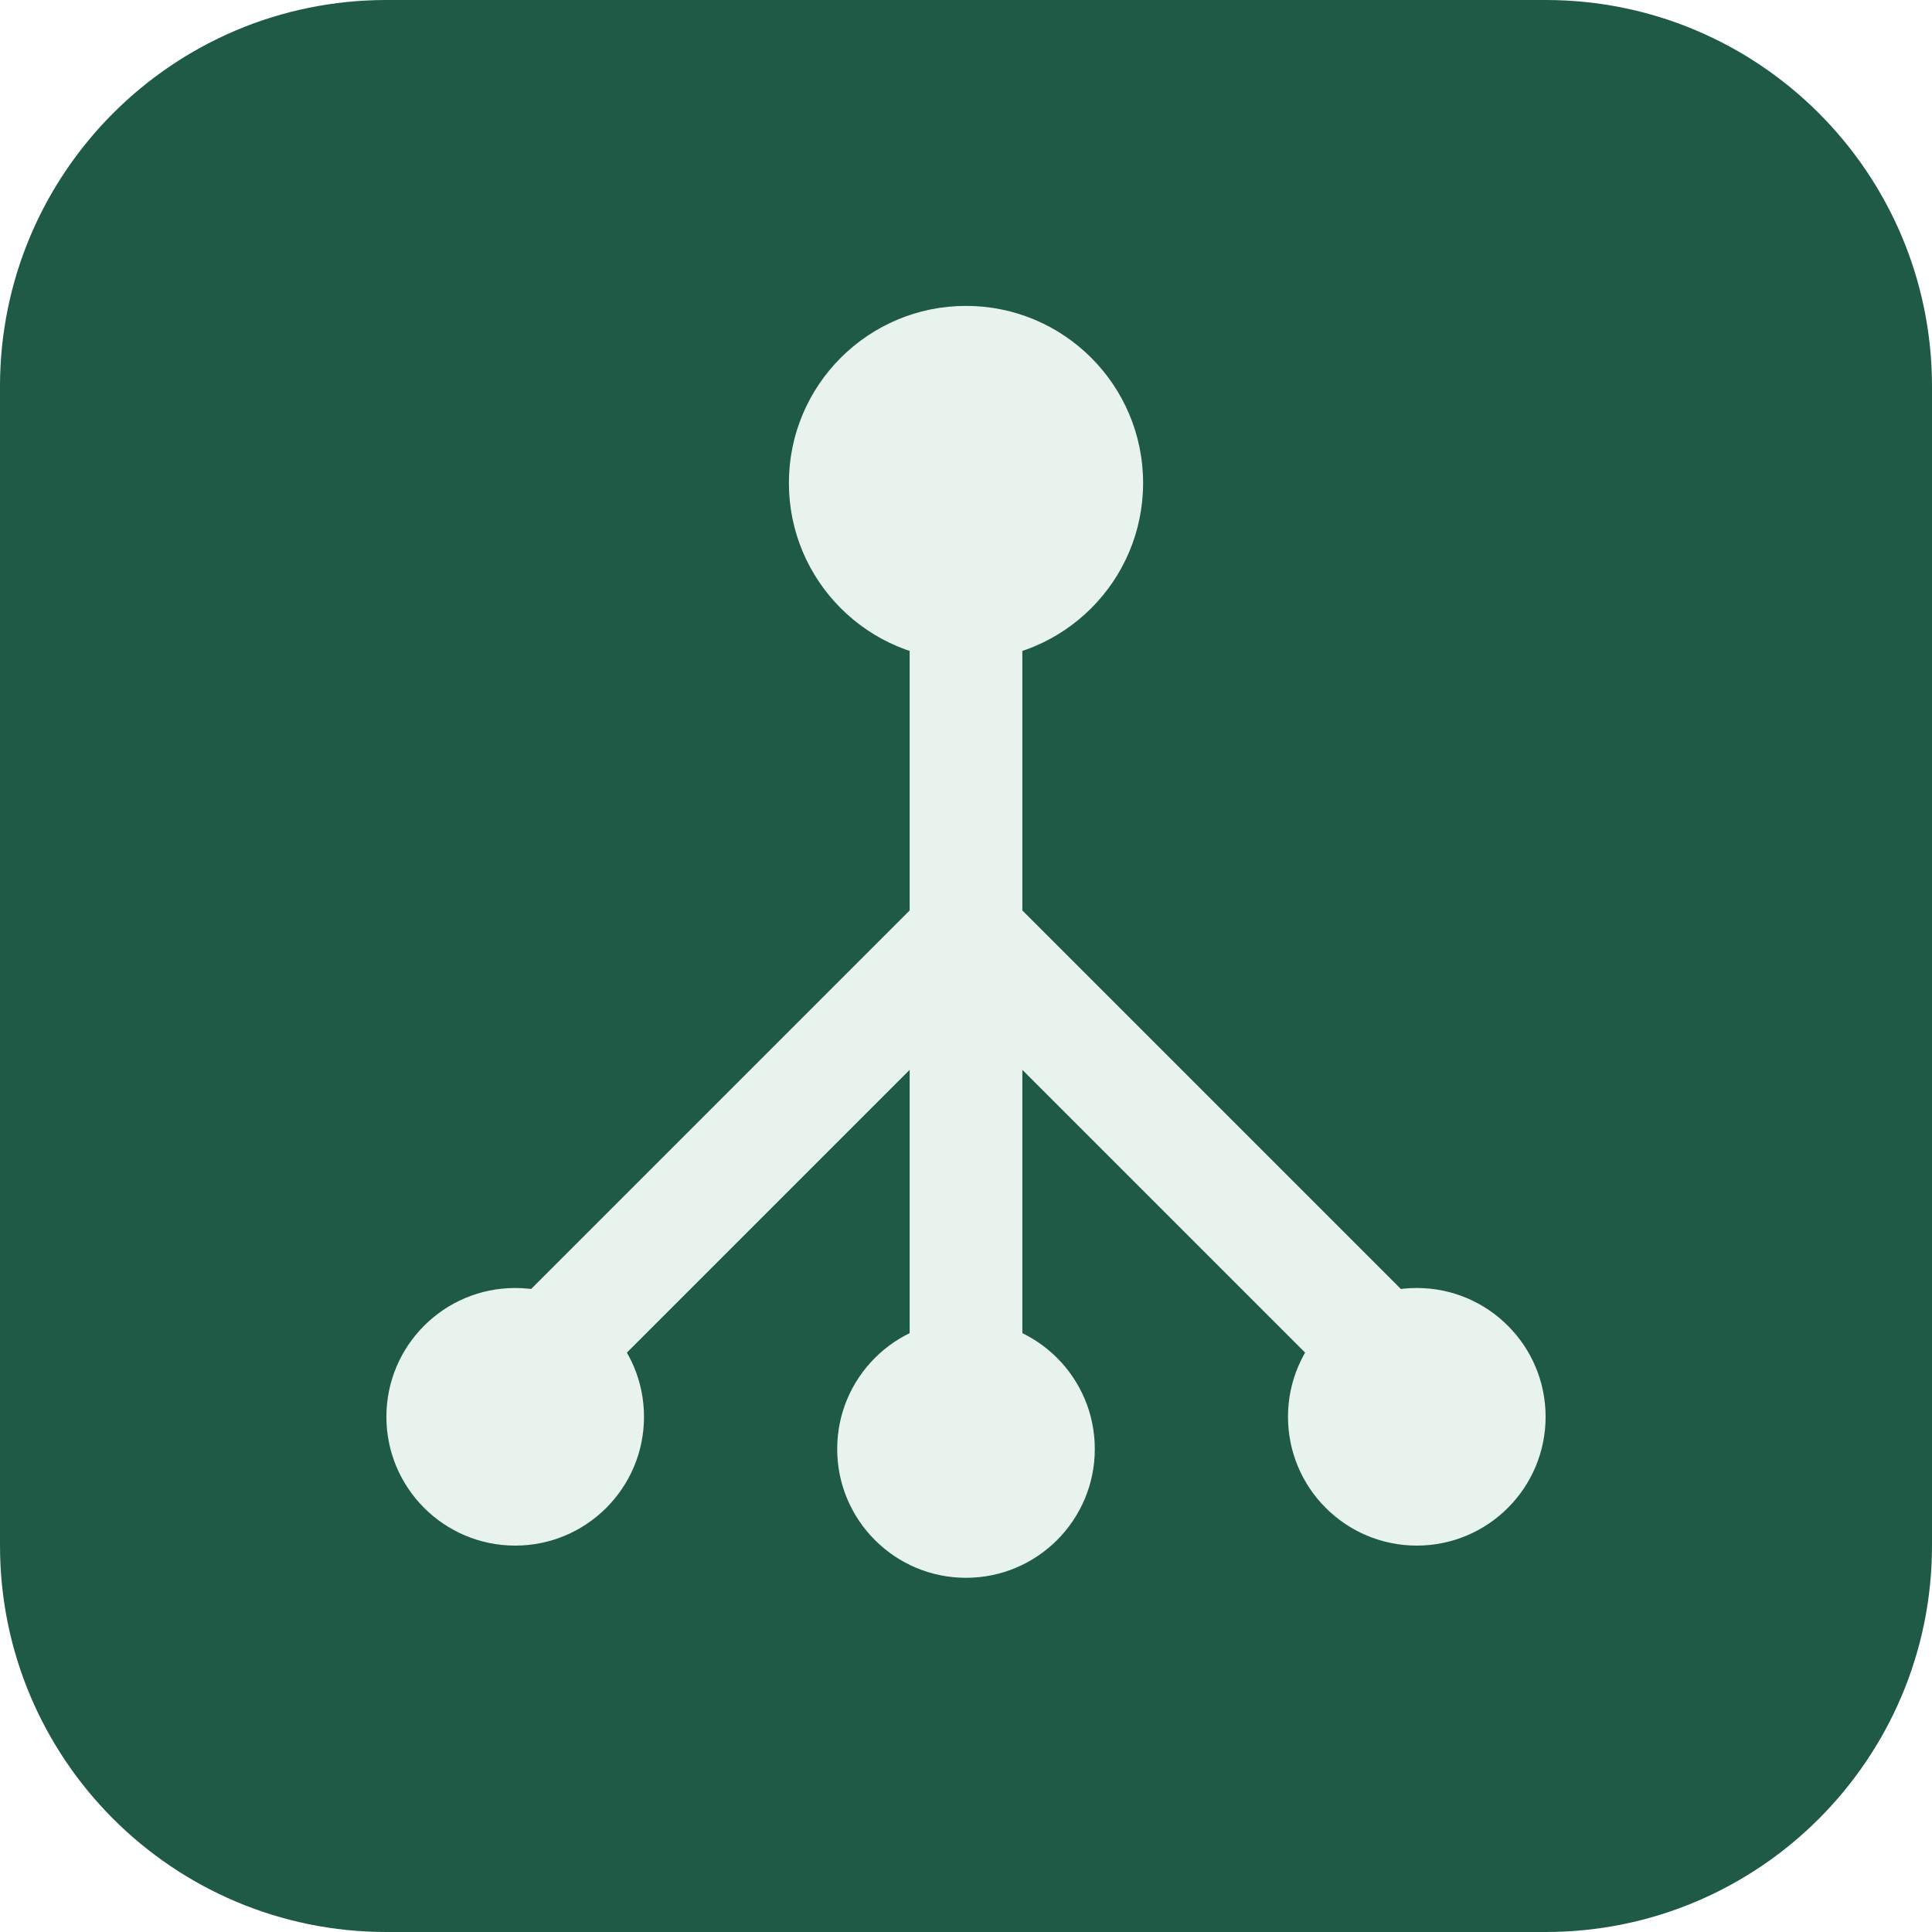
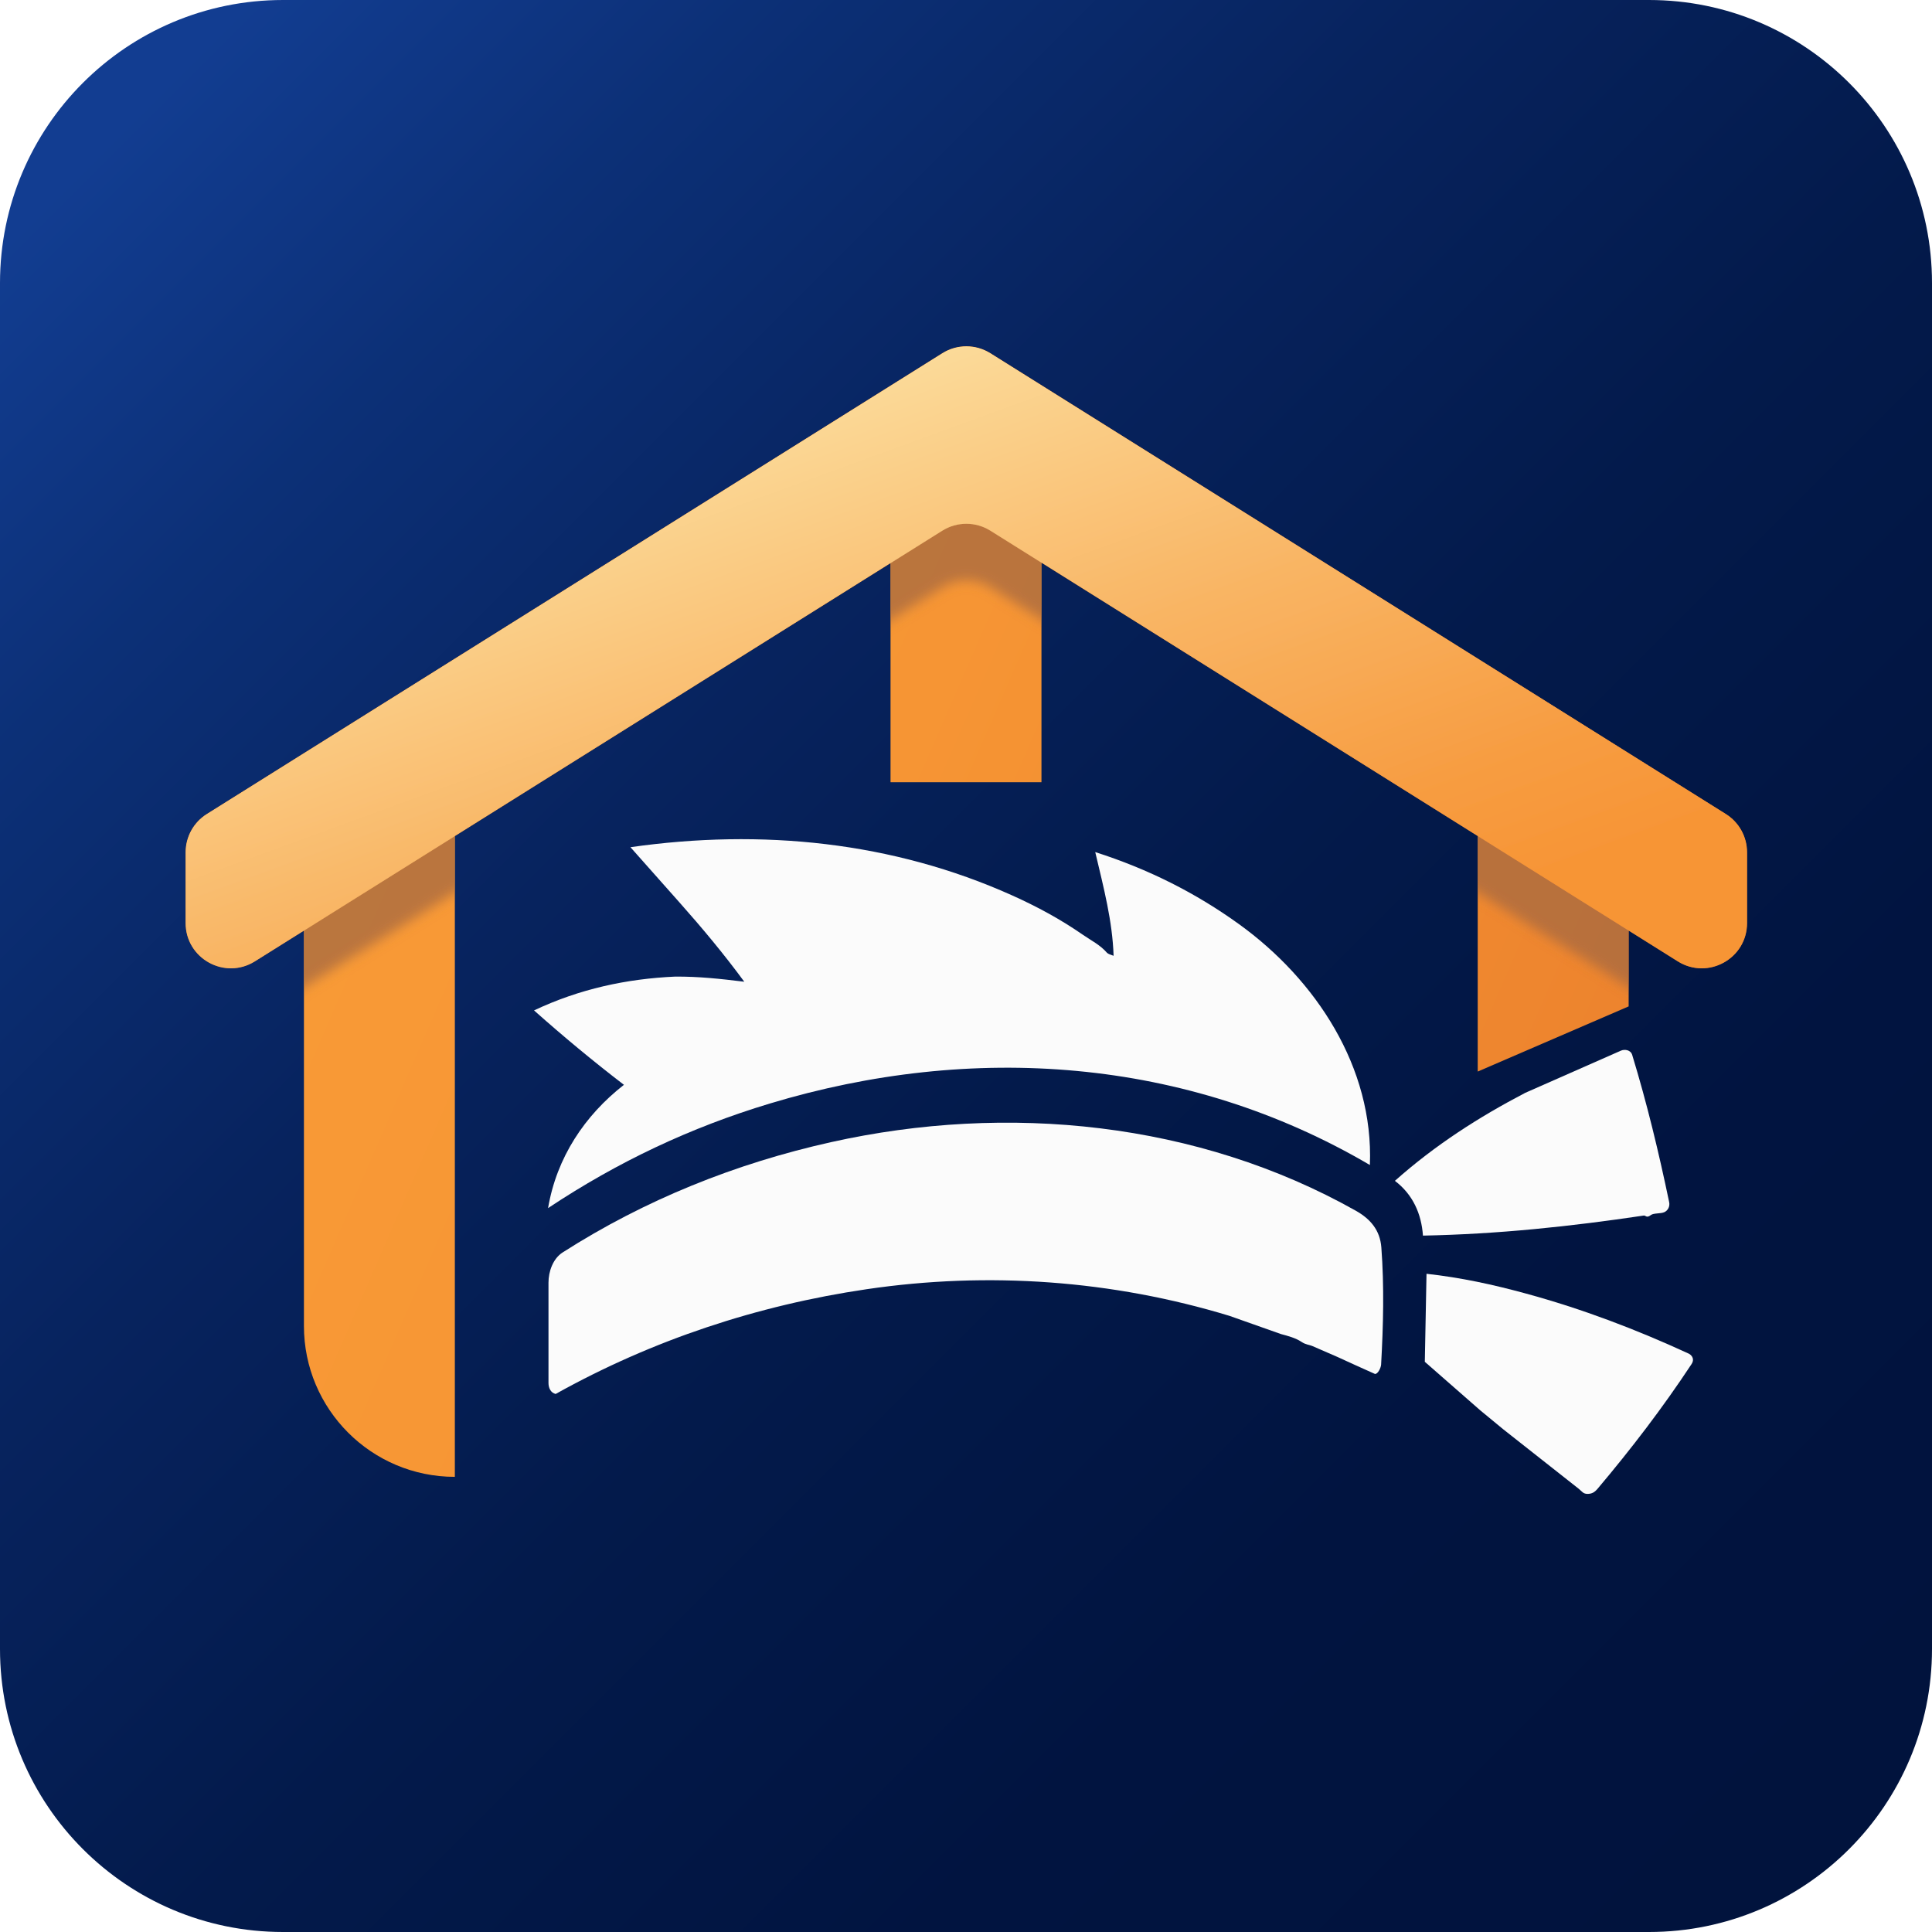
- <svg xmlns="http://www.w3.org/2000/svg" viewBox="0 0 120 120" width="512" height="512">
-   <rect width="120" height="120" rx="24" fill="#1f5a47" />
-   <g stroke="#e8f3ee" stroke-width="7" stroke-linecap="round" fill="none">
-     <path d="M60 34 V58 M60 58 L34 84 M60 58 V86 M60 58 L86 84" />
+ <svg xmlns="http://www.w3.org/2000/svg" id="a" data-name="アイコン" viewBox="0 0 1024 1024">
+   <defs>
+     <style>
+       .k {
+         fill: none;
+       }
+ 
+       .l {
+         fill: url(#j);
+       }
+ 
+       .m {
+         fill: url(#f);
+       }
+ 
+       .n {
+         fill: url(#b);
+       }
+ 
+       .o {
+         filter: url(#h);
+       }
+ 
+       .p {
+         clip-path: url(#g);
+       }
+ 
+       .q {
+         fill: #fbfbfb;
+       }
+     </style>
+     <linearGradient id="b" data-name="名称未設定グラデーション 169" x1="65.57" y1="65.57" x2="964.11" y2="964.11" gradientUnits="userSpaceOnUse">
+       <stop offset="0" stop-color="#123d91" />
+       <stop offset=".15" stop-color="#0c3077" />
+       <stop offset=".35" stop-color="#07235e" />
+       <stop offset=".55" stop-color="#031a4b" />
+       <stop offset=".77" stop-color="#011440" />
+       <stop offset="1" stop-color="#01133d" />
+     </linearGradient>
+     <linearGradient id="f" data-name="名称未設定グラデーション 135" x1="158.64" y1="390.77" x2="917.44" y2="721.2" gradientUnits="userSpaceOnUse">
+       <stop offset="0" stop-color="#f99b37" />
+       <stop offset=".36" stop-color="#f69534" />
+       <stop offset=".84" stop-color="#ed842e" />
+       <stop offset="1" stop-color="#ea7d2c" />
+     </linearGradient>
+     <clipPath id="g">
+       <path class="k" d="M914.74,431.43l-389.82-244.24c-7.79-4.88-17.68-4.88-25.47,0L109.62,431.43c-7,4.38-11.25,12.06-11.25,20.32v37.47c0,18.85,20.75,30.33,36.72,20.33l26-16.29v209.5c0,44.18,35.81,80,79.99,80h0v-339.62l230.92-144.68v116.14h80v-116.37l231.22,144.87v124.85l80-34.54v-40.19l26.05,16.33c15.98,10,36.72-1.48,36.72-20.33v-37.47C925.99,443.49,921.74,435.81,914.74,431.43Z" />
+     </clipPath>
+     <filter id="h" data-name="drop-shadow-1" x="89" y="183.53" width="846" height="369.47" filterUnits="userSpaceOnUse">
+       <feOffset dx="0" dy="30" />
+       <feGaussianBlur result="i" stdDeviation="3" />
+       <feFlood flood-color="#a56a42" flood-opacity=".75" />
+       <feComposite in2="i" operator="in" />
+       <feComposite in="SourceGraphic" />
+     </filter>
+     <linearGradient id="j" data-name="名称未設定グラデーション 129" x1="378.03" y1="103.15" x2="661.9" y2="880.57" gradientUnits="userSpaceOnUse">
+       <stop offset=".13" stop-color="#fcdc9b" />
+       <stop offset=".14" stop-color="#fbdb9a" />
+       <stop offset=".35" stop-color="#f9b564" />
+       <stop offset=".51" stop-color="#f79d42" />
+       <stop offset=".59" stop-color="#f79536" />
+     </linearGradient>
+   </defs>
+   <rect id="c" data-name="BG" class="n" width="1024" height="1024" rx="150" ry="150" />
+   <g id="d" data-name="棟梁頭">
+     <path class="q" d="M726.07,617.48c-97.32-57.14-210.84-64.93-318.07-32.58-41.78,12.6-80.35,30.73-117.51,55.42,4.55-26.83,19.4-49.11,40.21-65.34-16.48-12.65-31.8-25.36-47.65-39.44,24.09-11.4,49.06-16.76,74.79-17.92,12.45-.08,23.8,1.14,36.65,2.72-11.09-15.05-22.26-28.41-34.28-41.95l-26.06-29.36c69.58-9.92,139.01-2.9,202.29,25.54,13.39,6.02,25.6,12.64,37.6,20.94,4.42,3.06,9.05,5.28,12.74,9.54.57.56,1.99,1.04,3.45,1.54-.61-18.35-5.18-35.76-9.73-54.97,28.14,9,53.32,21.68,76.28,38.26C697.41,519.22,728.13,565.7,726.07,617.48Z" />
+     <path class="q" d="M689.85,711.24c-3.19-2.12-7.31-3.2-10.91-4.16l-27.26-9.64c-62.07-18.9-127.87-23.64-192.36-14.13-57.99,8.55-113.63,26.97-164.81,55.52-2.66-.63-3.8-3.24-3.8-5.81v-53.22c0-5.82,2.35-12.69,7.51-15.99,43.65-27.9,91.61-47.16,142.31-58.46,93.46-20.83,194.36-10.77,278.06,36.35,7.71,4.34,12.85,10.27,13.55,19.46,1.56,20.7,1.04,41.29-.12,62.08-.1,1.8-1.82,5.23-3.31,4.96l-10.47-4.71-9.32-4.26-13.13-5.71C693.61,712.58,692.17,712.79,689.85,711.24Z" />
+     <path class="q" d="M896.6,722.93c-15.44,23.39-32.04,45.04-49.85,66.14-1.67,1.98-3.05,2.63-5.05,2.72-2.62.11-3.15-1.3-5.02-2.77l-39.86-31.41-12.18-10.04-29.46-25.79.9-46.65c18.25,2.02,35.18,5.69,52.74,10.49,29.96,8.17,58.3,18.96,86.41,31.91C896.99,718.54,898.14,720.59,896.6,722.93Z" />
+     <path class="q" d="M874.95,644.03c-2.27,1.77-2.7.08-3.73.24-38.65,5.75-77.08,9.86-117.02,10.63-.83-11.56-5.31-21.75-14.87-29.03,21.37-19.01,44.37-33.73,69.07-46.64l50.69-22.35c2.03-.9,5.19-.43,6,2.22,7.86,25.74,14.08,51.61,19.6,78.05.47,2.26-.62,4.45-2.58,5.33S876.43,642.87,874.95,644.03Z" />
  </g>
-   <g fill="#e8f3ee">
-     <circle cx="60" cy="30" r="11" />
-     <circle cx="32" cy="88" r="8" />
-     <circle cx="60" cy="90" r="8" />
-     <circle cx="88" cy="88" r="8" />
+   <g id="e" data-name="屋根">
+     <path class="m" d="M914.74,431.43l-389.82-244.24c-7.79-4.88-17.68-4.88-25.47,0L109.62,431.43c-7,4.38-11.25,12.06-11.25,20.32v37.47c0,18.85,20.75,30.33,36.72,20.33l26-16.29v209.5c0,44.18,35.81,80,79.99,80h0v-339.62l230.92-144.68v116.14h80v-116.37l231.22,144.87v124.85l80-34.54v-40.19l26.05,16.33c15.98,10,36.72-1.48,36.72-20.33v-37.47C925.99,443.49,921.74,435.81,914.74,431.43Z" />
+     <g class="p">
+       <g class="o">
+         <path class="l" d="M499.45,281.27l-364.36,228.28c-15.97,10-36.72-1.48-36.72-20.33v-37.47c0-8.26,4.25-15.94,11.25-20.32l389.83-244.24c7.79-4.88,17.68-4.88,25.47,0l389.82,244.24c7,4.38,11.25,12.06,11.25,20.32v37.47c0,18.85-20.74,30.33-36.72,20.33l-364.35-228.28C517.13,276.39,507.24,276.39,499.45,281.27Z" />
+       </g>
+     </g>
  </g>
</svg>
